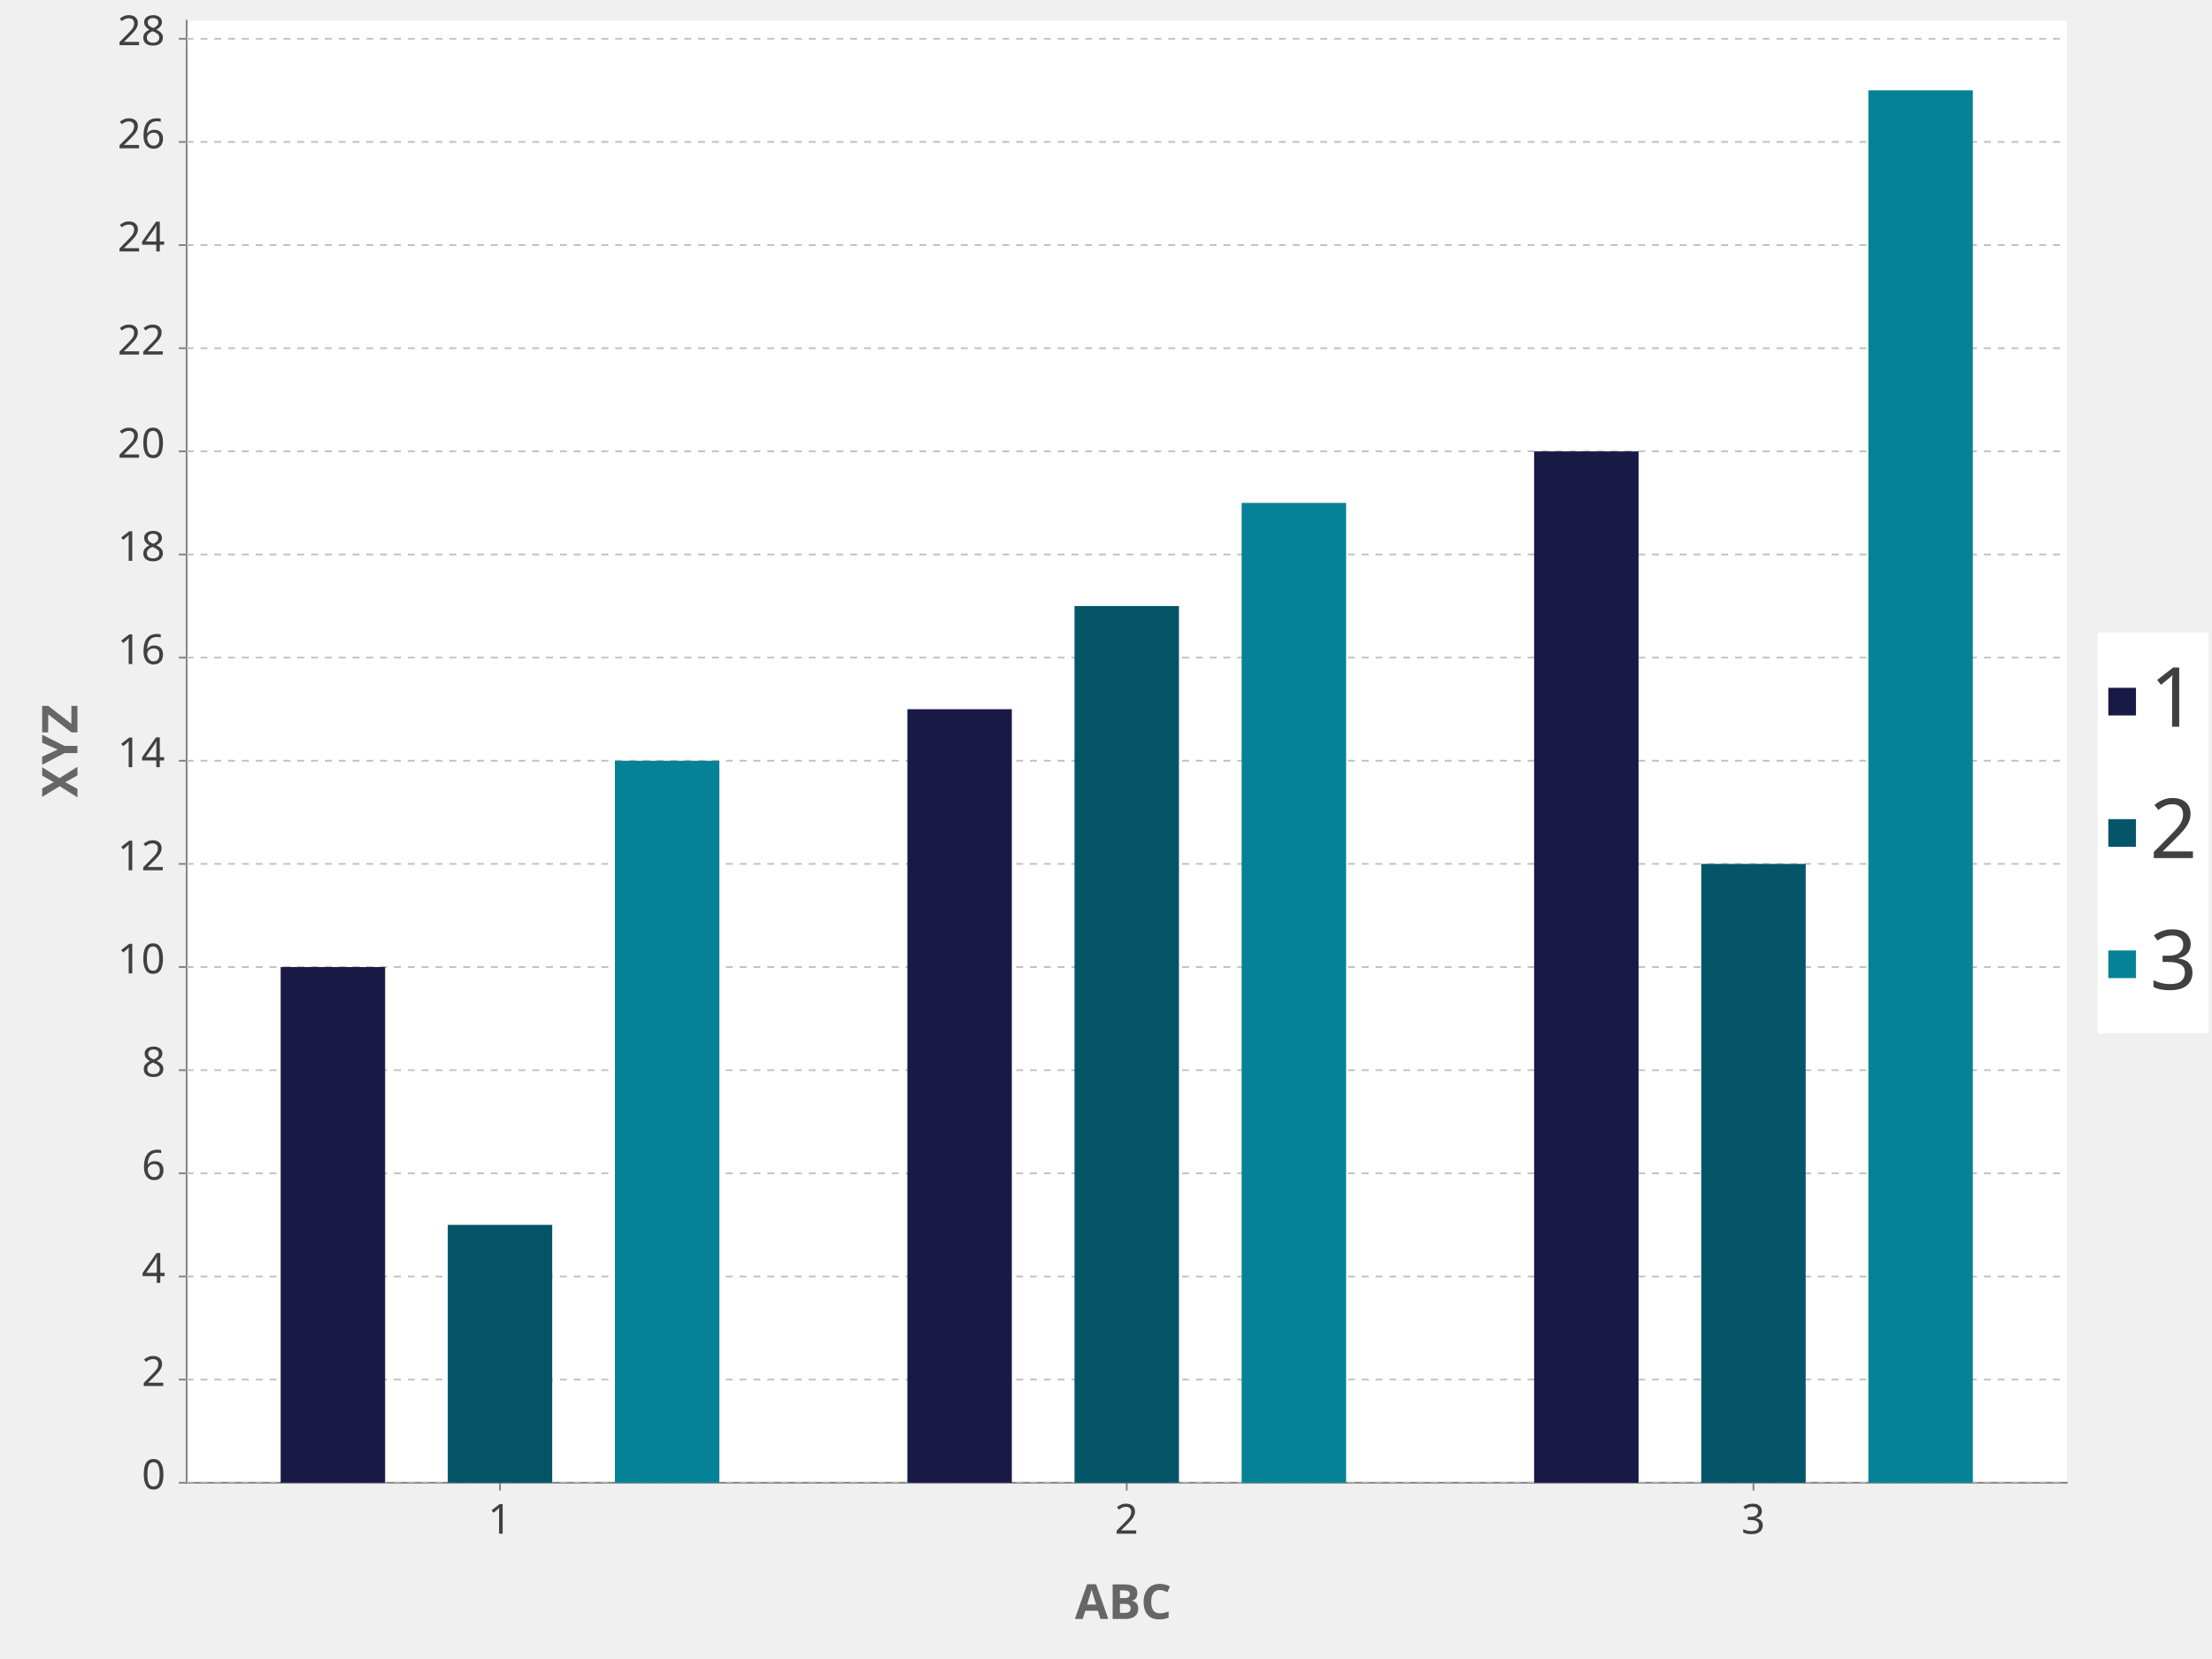
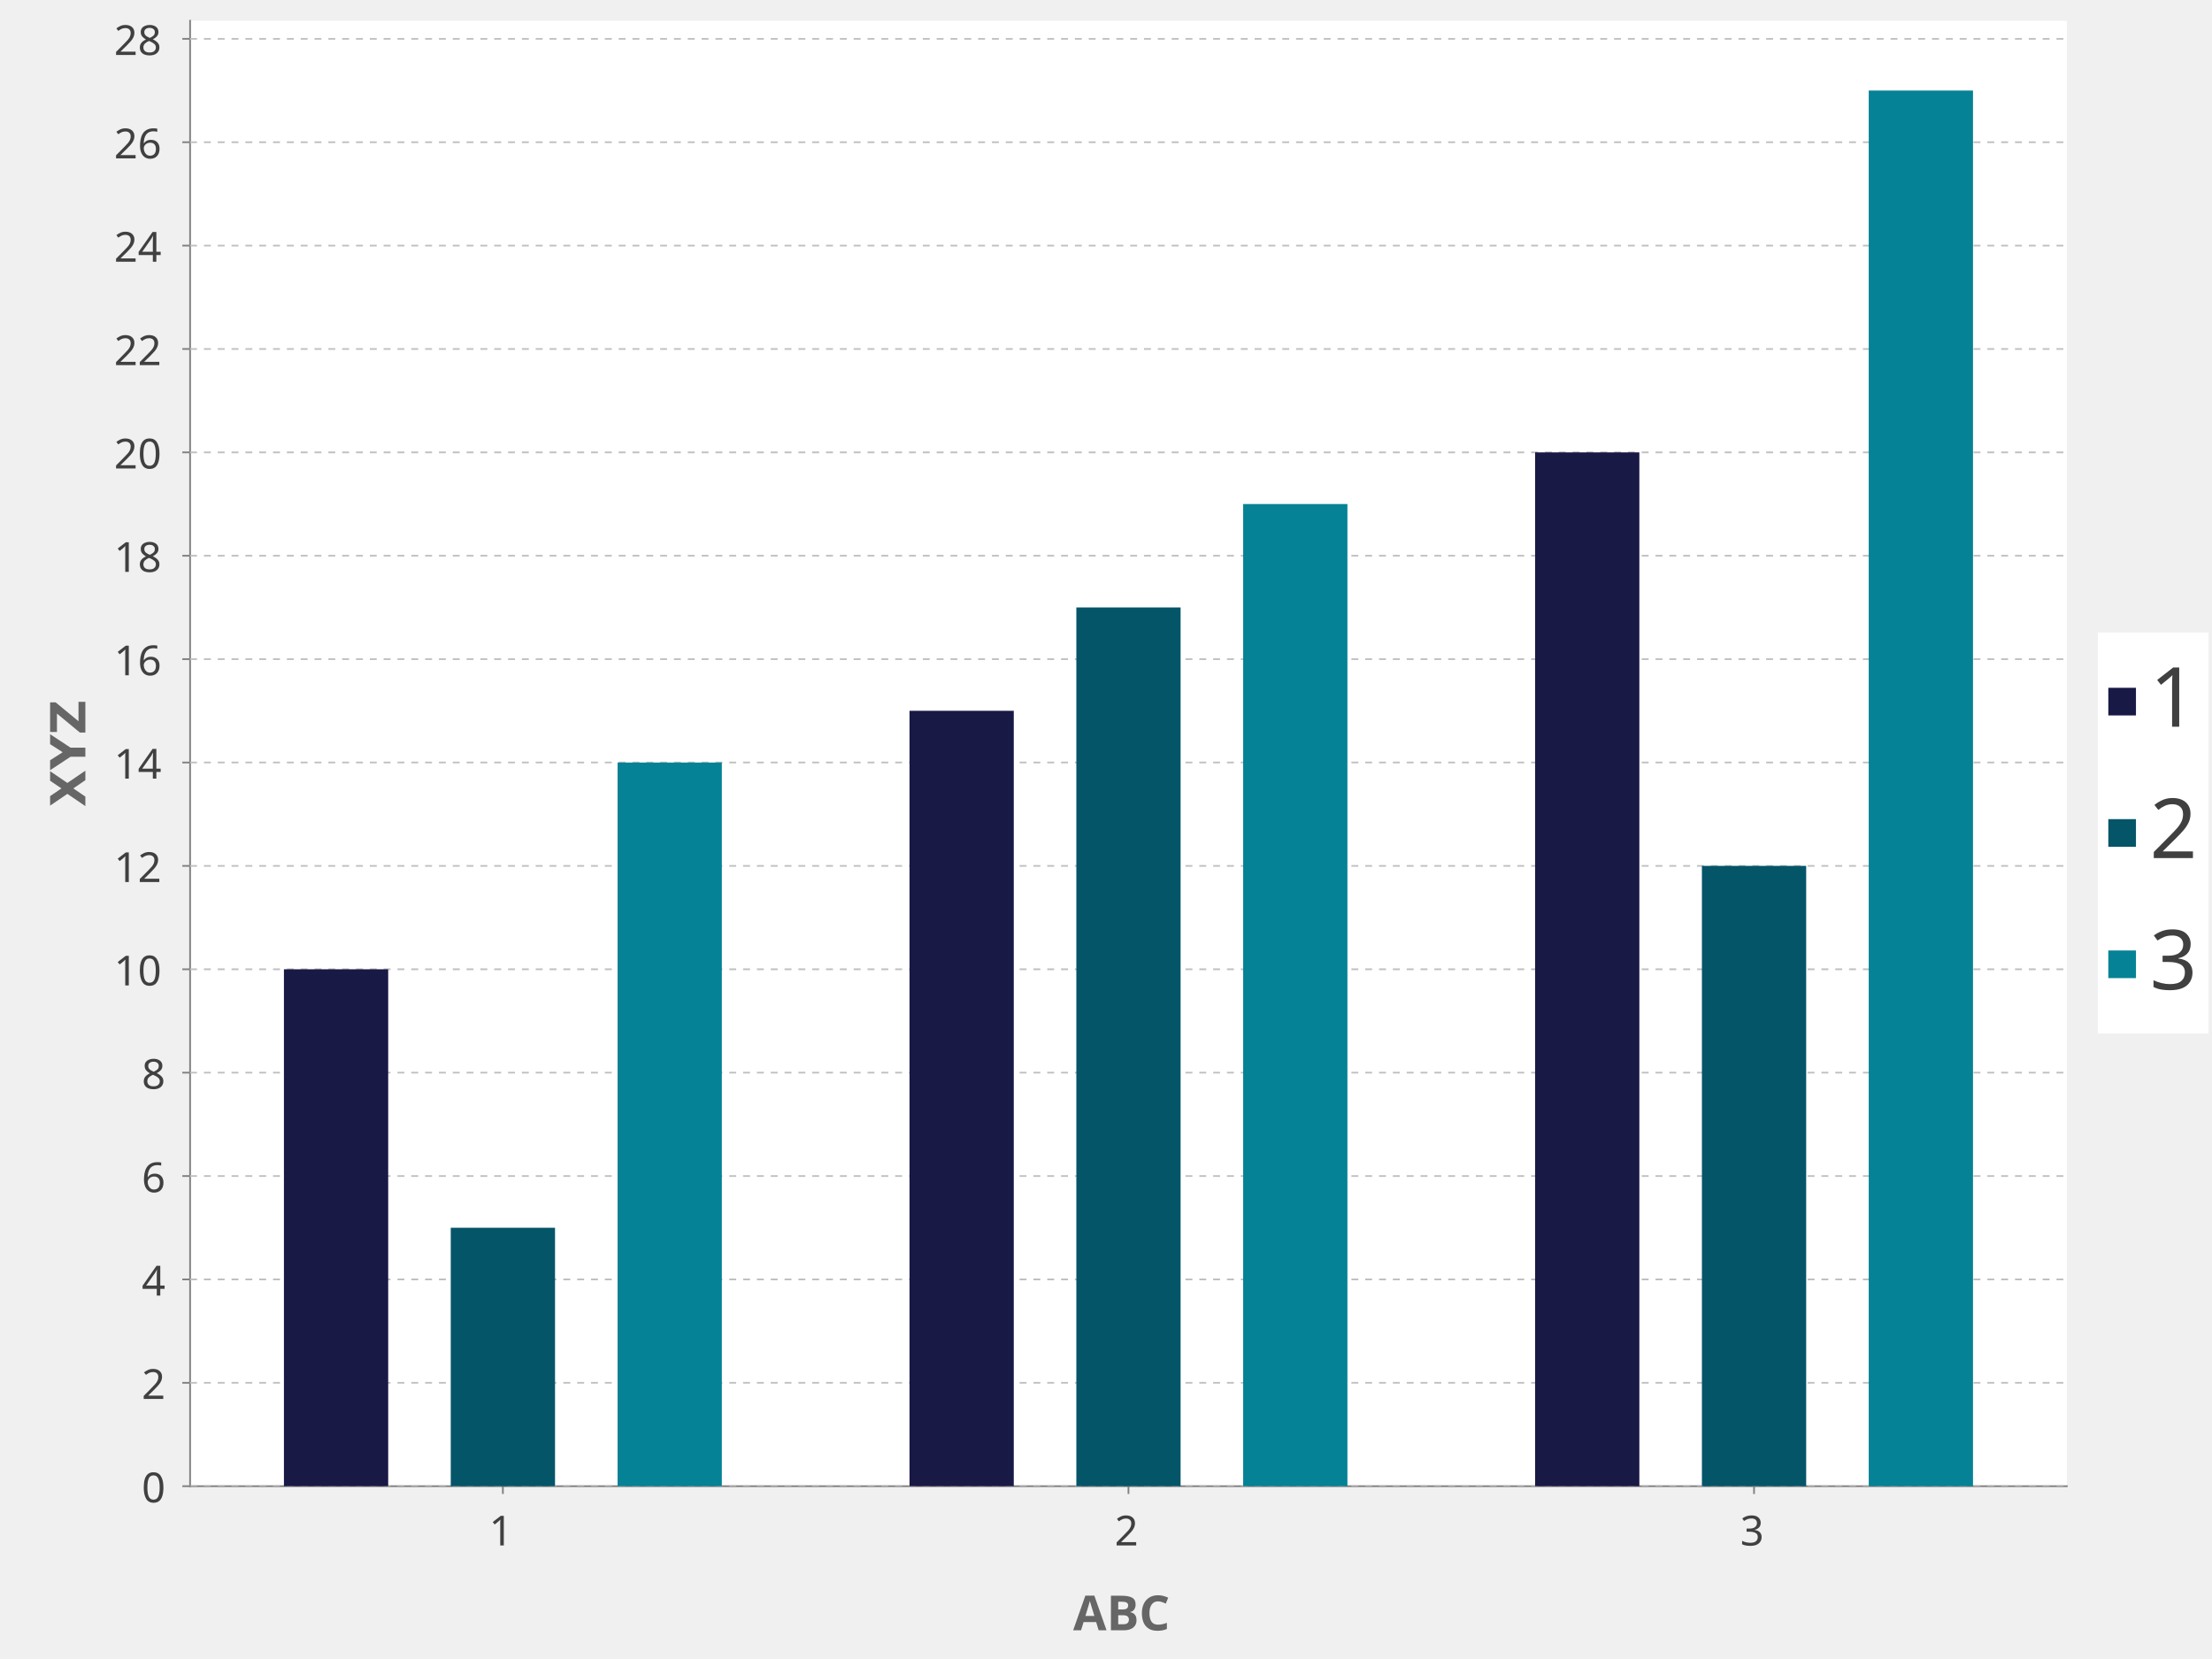
<svg xmlns="http://www.w3.org/2000/svg" fill-opacity="1" color-rendering="auto" color-interpolation="auto" text-rendering="auto" stroke="black" stroke-linecap="square" stroke-miterlimit="10" shape-rendering="auto" stroke-opacity="1" fill="black" stroke-dasharray="none" font-weight="normal" stroke-width="1" font-family="'Dialog'" font-style="normal" stroke-linejoin="miter" font-size="12px" stroke-dashoffset="0" image-rendering="auto">
  <defs id="genericDefs" />
  <g>
    <defs id="defs1">
      <clipPath clipPathUnits="userSpaceOnUse" id="clipPath1">
        <path d="M0 0 L640 0 L640 480 L0 480 L0 0 Z" />
      </clipPath>
      <clipPath clipPathUnits="userSpaceOnUse" id="clipPath2">
-         <path d="M237.5 197.5 L237.5 837.5 L-242.5 837.5 L-242.5 197.5 L237.5 197.5 Z" />
+         <path d="M237.5 198.5 L237.5 838.5 L-242.5 838.5 L-242.5 198.5 L237.5 198.5 Z" />
      </clipPath>
      <clipPath clipPathUnits="userSpaceOnUse" id="clipPath3">
-         <path d="M54 6 L54 429 L598 429 L598 6 Z" />
+         <path d="M55 6 L55 430 L598 430 L598 6 Z" />
      </clipPath>
    </defs>
    <g fill="rgb(0,0,0)" text-rendering="optimizeLegibility" fill-opacity="0" stroke-opacity="0" stroke="rgb(0,0,0)">
      <rect x="0" width="640" height="480" y="0" clip-path="url(#clipPath1)" stroke="none" />
    </g>
    <g fill="white" text-rendering="optimizeLegibility" font-size="24px" font-family="'Aurora Sans'" stroke="white">
      <rect x="607" width="32" height="116" y="183" clip-path="url(#clipPath1)" stroke="none" />
      <path fill="rgb(25,25,70)" d="M610 199 L618 199 L618 207 L610 207 L610 199 Z" clip-path="url(#clipPath1)" stroke="none" />
      <text fill="rgb(64,64,64)" x="622" xml:space="preserve" y="210.264" clip-path="url(#clipPath1)" stroke="none">1</text>
      <path fill="rgb(5,85,105)" d="M610 237 L618 237 L618 245 L610 245 L610 237 Z" clip-path="url(#clipPath1)" stroke="none" />
      <text fill="rgb(64,64,64)" x="622" xml:space="preserve" y="248.264" clip-path="url(#clipPath1)" stroke="none">2</text>
      <path fill="rgb(5,130,150)" d="M610 275 L618 275 L618 283 L610 283 L610 275 Z" clip-path="url(#clipPath1)" stroke="none" />
      <text fill="rgb(64,64,64)" x="622" xml:space="preserve" y="286.264" clip-path="url(#clipPath1)" stroke="none">3</text>
-       <rect x="54" width="544" height="423" y="6" clip-path="url(#clipPath1)" stroke="none" />
+       <rect x="55" width="543" height="424" y="6" clip-path="url(#clipPath1)" stroke="none" />
    </g>
    <g fill="gray" text-rendering="optimizeLegibility" stroke-width="0.5" stroke="gray">
-       <line y2="429" fill="none" x1="54" clip-path="url(#clipPath1)" x2="598" y1="429" />
-       <line y2="429" fill="none" x1="144.667" clip-path="url(#clipPath1)" x2="144.667" y1="429" />
-       <line y2="431" fill="none" x1="144.667" clip-path="url(#clipPath1)" x2="144.667" y1="429" />
-       <line y2="429" fill="none" x1="326" clip-path="url(#clipPath1)" x2="326" y1="429" />
-       <line y2="431" fill="none" x1="326" clip-path="url(#clipPath1)" x2="326" y1="429" />
-       <line y2="429" fill="none" x1="507.333" clip-path="url(#clipPath1)" x2="507.333" y1="429" />
-       <line y2="431" fill="none" x1="507.333" clip-path="url(#clipPath1)" x2="507.333" y1="429" />
-       <text fill="rgb(64,64,64)" x="141.167" xml:space="preserve" y="443.748" clip-path="url(#clipPath1)" stroke="none">1</text>
-       <text fill="rgb(64,64,64)" x="322.5" xml:space="preserve" y="443.748" clip-path="url(#clipPath1)" stroke="none">2</text>
-       <text fill="rgb(64,64,64)" x="503.833" xml:space="preserve" y="443.748" clip-path="url(#clipPath1)" stroke="none">3</text>
+       <line y2="430" fill="none" x1="55" clip-path="url(#clipPath1)" x2="598" y1="430" />
+       <line y2="430" fill="none" x1="145.5" clip-path="url(#clipPath1)" x2="145.5" y1="430" />
+       <line y2="432" fill="none" x1="145.5" clip-path="url(#clipPath1)" x2="145.5" y1="430" />
+       <line y2="430" fill="none" x1="326.5" clip-path="url(#clipPath1)" x2="326.5" y1="430" />
+       <line y2="432" fill="none" x1="326.5" clip-path="url(#clipPath1)" x2="326.5" y1="430" />
+       <line y2="430" fill="none" x1="507.5" clip-path="url(#clipPath1)" x2="507.5" y1="430" />
+       <line y2="432" fill="none" x1="507.5" clip-path="url(#clipPath1)" x2="507.5" y1="430" />
+       <text fill="rgb(64,64,64)" x="141.5" xml:space="preserve" y="447.139" clip-path="url(#clipPath1)" stroke="none">1</text>
+       <text fill="rgb(64,64,64)" x="322.5" xml:space="preserve" y="447.139" clip-path="url(#clipPath1)" stroke="none">2</text>
+       <text fill="rgb(64,64,64)" x="503.5" xml:space="preserve" y="447.139" clip-path="url(#clipPath1)" stroke="none">3</text>
    </g>
    <g fill="rgb(102,102,102)" text-rendering="optimizeLegibility" stroke-width="0.5" font-size="14px" font-weight="bold" stroke="rgb(102,102,102)">
-       <text x="311" xml:space="preserve" y="468.406" clip-path="url(#clipPath1)" stroke="none">ABC</text>
-       <line clip-path="url(#clipPath1)" fill="none" x1="54" x2="54" y1="6" y2="429" stroke="gray" />
+       <text x="310.5" xml:space="preserve" y="471.698" clip-path="url(#clipPath1)" stroke="none">ABC</text>
+       <line clip-path="url(#clipPath1)" fill="none" x1="55" x2="55" y1="6" y2="430" stroke="gray" />
    </g>
    <g fill="rgb(64,64,64)" text-rendering="optimizeLegibility" stroke-width="0.5" stroke="rgb(64,64,64)">
-       <text x="41" xml:space="preserve" y="430.848" clip-path="url(#clipPath1)" stroke="none">0</text>
-       <line clip-path="url(#clipPath1)" fill="none" x1="52" x2="54" y1="429" y2="429" stroke="gray" />
-       <text x="41" xml:space="preserve" y="401.007" clip-path="url(#clipPath1)" stroke="none">2</text>
-       <line clip-path="url(#clipPath1)" fill="none" x1="52" x2="54" y1="399.159" y2="399.159" stroke="gray" />
-       <text x="41" xml:space="preserve" y="371.165" clip-path="url(#clipPath1)" stroke="none">4</text>
-       <line clip-path="url(#clipPath1)" fill="none" x1="52" x2="54" y1="369.317" y2="369.317" stroke="gray" />
-       <text x="41" xml:space="preserve" y="341.324" clip-path="url(#clipPath1)" stroke="none">6</text>
-       <line clip-path="url(#clipPath1)" fill="none" x1="52" x2="54" y1="339.476" y2="339.476" stroke="gray" />
-       <text x="41" xml:space="preserve" y="311.483" clip-path="url(#clipPath1)" stroke="none">8</text>
-       <line clip-path="url(#clipPath1)" fill="none" x1="52" x2="54" y1="309.635" y2="309.635" stroke="gray" />
-       <text x="34" xml:space="preserve" y="281.642" clip-path="url(#clipPath1)" stroke="none">10</text>
-       <line clip-path="url(#clipPath1)" fill="none" x1="52" x2="54" y1="279.794" y2="279.794" stroke="gray" />
-       <text x="34" xml:space="preserve" y="251.8" clip-path="url(#clipPath1)" stroke="none">12</text>
-       <line clip-path="url(#clipPath1)" fill="none" x1="52" x2="54" y1="249.952" y2="249.952" stroke="gray" />
-       <text x="34" xml:space="preserve" y="221.959" clip-path="url(#clipPath1)" stroke="none">14</text>
-       <line clip-path="url(#clipPath1)" fill="none" x1="52" x2="54" y1="220.111" y2="220.111" stroke="gray" />
-       <text x="34" xml:space="preserve" y="192.118" clip-path="url(#clipPath1)" stroke="none">16</text>
-       <line clip-path="url(#clipPath1)" fill="none" x1="52" x2="54" y1="190.27" y2="190.27" stroke="gray" />
-       <text x="34" xml:space="preserve" y="162.276" clip-path="url(#clipPath1)" stroke="none">18</text>
-       <line clip-path="url(#clipPath1)" fill="none" x1="52" x2="54" y1="160.429" y2="160.429" stroke="gray" />
-       <text x="34" xml:space="preserve" y="132.435" clip-path="url(#clipPath1)" stroke="none">20</text>
-       <line clip-path="url(#clipPath1)" fill="none" x1="52" x2="54" y1="130.587" y2="130.587" stroke="gray" />
-       <text x="34" xml:space="preserve" y="102.594" clip-path="url(#clipPath1)" stroke="none">22</text>
-       <line clip-path="url(#clipPath1)" fill="none" x1="52" x2="54" y1="100.746" y2="100.746" stroke="gray" />
-       <text x="34" xml:space="preserve" y="72.753" clip-path="url(#clipPath1)" stroke="none">24</text>
-       <line clip-path="url(#clipPath1)" fill="none" x1="52" x2="54" y1="70.905" y2="70.905" stroke="gray" />
-       <text x="34" xml:space="preserve" y="42.911" clip-path="url(#clipPath1)" stroke="none">26</text>
-       <line clip-path="url(#clipPath1)" fill="none" x1="52" x2="54" y1="41.063" y2="41.063" stroke="gray" />
-       <text x="34" xml:space="preserve" y="13.07" clip-path="url(#clipPath1)" stroke="none">28</text>
-       <line clip-path="url(#clipPath1)" fill="none" x1="52" x2="54" y1="11.222" y2="11.222" stroke="gray" />
+       <text x="41" xml:space="preserve" y="434.67" clip-path="url(#clipPath1)" stroke="none">0</text>
+       <line clip-path="url(#clipPath1)" fill="none" x1="53" x2="55" y1="430" y2="430" stroke="gray" />
+       <text x="41" xml:space="preserve" y="404.758" clip-path="url(#clipPath1)" stroke="none">2</text>
+       <line clip-path="url(#clipPath1)" fill="none" x1="53" x2="55" y1="400.088" y2="400.088" stroke="gray" />
+       <text x="41" xml:space="preserve" y="374.846" clip-path="url(#clipPath1)" stroke="none">4</text>
+       <line clip-path="url(#clipPath1)" fill="none" x1="53" x2="55" y1="370.176" y2="370.176" stroke="gray" />
+       <text x="41" xml:space="preserve" y="344.935" clip-path="url(#clipPath1)" stroke="none">6</text>
+       <line clip-path="url(#clipPath1)" fill="none" x1="53" x2="55" y1="340.265" y2="340.265" stroke="gray" />
+       <text x="41" xml:space="preserve" y="315.023" clip-path="url(#clipPath1)" stroke="none">8</text>
+       <line clip-path="url(#clipPath1)" fill="none" x1="53" x2="55" y1="310.353" y2="310.353" stroke="gray" />
+       <text x="33" xml:space="preserve" y="285.111" clip-path="url(#clipPath1)" stroke="none">10</text>
+       <line clip-path="url(#clipPath1)" fill="none" x1="53" x2="55" y1="280.441" y2="280.441" stroke="gray" />
+       <text x="33" xml:space="preserve" y="255.199" clip-path="url(#clipPath1)" stroke="none">12</text>
+       <line clip-path="url(#clipPath1)" fill="none" x1="53" x2="55" y1="250.529" y2="250.529" stroke="gray" />
+       <text x="33" xml:space="preserve" y="225.287" clip-path="url(#clipPath1)" stroke="none">14</text>
+       <line clip-path="url(#clipPath1)" fill="none" x1="53" x2="55" y1="220.617" y2="220.617" stroke="gray" />
+       <text x="33" xml:space="preserve" y="195.375" clip-path="url(#clipPath1)" stroke="none">16</text>
+       <line clip-path="url(#clipPath1)" fill="none" x1="53" x2="55" y1="190.706" y2="190.706" stroke="gray" />
+       <text x="33" xml:space="preserve" y="165.464" clip-path="url(#clipPath1)" stroke="none">18</text>
+       <line clip-path="url(#clipPath1)" fill="none" x1="53" x2="55" y1="160.794" y2="160.794" stroke="gray" />
+       <text x="33" xml:space="preserve" y="135.552" clip-path="url(#clipPath1)" stroke="none">20</text>
+       <line clip-path="url(#clipPath1)" fill="none" x1="53" x2="55" y1="130.882" y2="130.882" stroke="gray" />
+       <text x="33" xml:space="preserve" y="105.64" clip-path="url(#clipPath1)" stroke="none">22</text>
+       <line clip-path="url(#clipPath1)" fill="none" x1="53" x2="55" y1="100.97" y2="100.97" stroke="gray" />
+       <text x="33" xml:space="preserve" y="75.728" clip-path="url(#clipPath1)" stroke="none">24</text>
+       <line clip-path="url(#clipPath1)" fill="none" x1="53" x2="55" y1="71.058" y2="71.058" stroke="gray" />
+       <text x="33" xml:space="preserve" y="45.816" clip-path="url(#clipPath1)" stroke="none">26</text>
+       <line clip-path="url(#clipPath1)" fill="none" x1="53" x2="55" y1="41.146" y2="41.146" stroke="gray" />
+       <text x="33" xml:space="preserve" y="15.905" clip-path="url(#clipPath1)" stroke="none">28</text>
+       <line clip-path="url(#clipPath1)" fill="none" x1="53" x2="55" y1="11.235" y2="11.235" stroke="gray" />
    </g>
-     <g font-size="14px" transform="matrix(0,-1,1,0,-197.5,237.5)" fill="rgb(102,102,102)" text-rendering="optimizeLegibility" stroke="rgb(102,102,102)" font-weight="bold" stroke-width="0.5">
-       <path d="M12.359 214.703 L15.516 209.703 L13.078 209.703 L11.203 213.062 L9.406 209.703 L6.922 209.703 L10.031 214.765 L6.812 219.906 L9.25 219.906 L11.188 216.359 L13.156 219.906 L15.641 219.906 L12.359 214.703 ZM21.697 216.125 L24.932 209.703 L22.588 209.703 L20.635 214.203 L18.557 209.703 L16.213 209.703 L19.604 216.125 L19.604 219.906 L21.697 219.906 L21.697 216.125 ZM33.27 209.703 L25.598 209.703 L25.598 211.453 L30.817 211.453 L25.598 218.156 L25.598 219.906 L33.27 219.906 L33.27 218.156 L28.067 218.156 L33.27 211.453 L33.27 209.703 Z" stroke="none" clip-path="url(#clipPath2)" />
+     <g font-size="14px" transform="matrix(0,-1,1,0,-198.5,237.5)" fill="rgb(102,102,102)" text-rendering="optimizeLegibility" stroke="rgb(102,102,102)" font-weight="bold" stroke-width="0.5">
+       <path d="M10.969 217.995 L14.516 223.198 L11.766 223.198 L9.391 219.714 L7.016 223.198 L4.266 223.198 L7.812 217.995 L4.406 212.995 L7.156 212.995 L9.391 216.276 L11.609 212.995 L14.375 212.995 L10.969 217.995 ZM14.653 212.995 L17.528 212.995 L19.856 216.636 L22.185 212.995 L25.075 212.995 L21.185 218.901 L21.185 223.198 L18.544 223.198 L18.544 218.901 L14.653 212.995 ZM25.713 212.995 L34.291 212.995 L34.291 214.589 L28.822 221.214 L34.447 221.214 L34.447 223.198 L25.557 223.198 L25.557 221.605 L31.041 214.98 L25.713 214.98 L25.713 212.995 Z" stroke="none" clip-path="url(#clipPath2)" />
    </g>
    <g stroke-linecap="butt" font-size="14px" fill="silver" text-rendering="optimizeLegibility" stroke-linejoin="bevel" stroke-dasharray="2,2" stroke="silver" font-weight="bold" stroke-width="0.5" stroke-miterlimit="0">
-       <line y2="429" fill="none" x1="54" clip-path="url(#clipPath3)" x2="598" y1="429" />
-       <line y2="399.159" fill="none" x1="54" clip-path="url(#clipPath3)" x2="598" y1="399.159" />
-       <line y2="369.317" fill="none" x1="54" clip-path="url(#clipPath3)" x2="598" y1="369.317" />
-       <line y2="339.476" fill="none" x1="54" clip-path="url(#clipPath3)" x2="598" y1="339.476" />
-       <line y2="309.635" fill="none" x1="54" clip-path="url(#clipPath3)" x2="598" y1="309.635" />
-       <line y2="279.794" fill="none" x1="54" clip-path="url(#clipPath3)" x2="598" y1="279.794" />
-       <line y2="249.952" fill="none" x1="54" clip-path="url(#clipPath3)" x2="598" y1="249.952" />
-       <line y2="220.111" fill="none" x1="54" clip-path="url(#clipPath3)" x2="598" y1="220.111" />
-       <line y2="190.27" fill="none" x1="54" clip-path="url(#clipPath3)" x2="598" y1="190.27" />
-       <line y2="160.429" fill="none" x1="54" clip-path="url(#clipPath3)" x2="598" y1="160.429" />
-       <line y2="130.587" fill="none" x1="54" clip-path="url(#clipPath3)" x2="598" y1="130.587" />
-       <line y2="100.746" fill="none" x1="54" clip-path="url(#clipPath3)" x2="598" y1="100.746" />
-       <line y2="70.905" fill="none" x1="54" clip-path="url(#clipPath3)" x2="598" y1="70.905" />
-       <line y2="41.063" fill="none" x1="54" clip-path="url(#clipPath3)" x2="598" y1="41.063" />
-       <line y2="11.222" fill="none" x1="54" clip-path="url(#clipPath3)" x2="598" y1="11.222" />
-       <rect x="81.2" y="279.794" clip-path="url(#clipPath3)" fill="rgb(25,25,70)" width="30.222" height="149.206" stroke="none" />
-       <rect x="129.556" y="354.397" clip-path="url(#clipPath3)" fill="rgb(5,85,105)" width="30.222" height="74.603" stroke="none" />
-       <rect x="177.911" y="220.111" clip-path="url(#clipPath3)" fill="rgb(5,130,150)" width="30.222" height="208.889" stroke="none" />
-       <rect x="262.533" y="205.19" clip-path="url(#clipPath3)" fill="rgb(25,25,70)" width="30.222" height="223.81" stroke="none" />
-       <rect x="310.889" y="175.349" clip-path="url(#clipPath3)" fill="rgb(5,85,105)" width="30.222" height="253.651" stroke="none" />
-       <rect x="359.244" y="145.508" clip-path="url(#clipPath3)" fill="rgb(5,130,150)" width="30.222" height="283.492" stroke="none" />
-       <rect x="443.867" y="130.587" clip-path="url(#clipPath3)" fill="rgb(25,25,70)" width="30.222" height="298.413" stroke="none" />
-       <rect x="492.222" y="249.952" clip-path="url(#clipPath3)" fill="rgb(5,85,105)" width="30.222" height="179.048" stroke="none" />
-       <rect x="540.578" y="26.143" clip-path="url(#clipPath3)" fill="rgb(5,130,150)" width="30.222" height="402.857" stroke="none" />
+       <line y2="430" fill="none" x1="55" clip-path="url(#clipPath3)" x2="598" y1="430" />
+       <line y2="400.088" fill="none" x1="55" clip-path="url(#clipPath3)" x2="598" y1="400.088" />
+       <line y2="370.176" fill="none" x1="55" clip-path="url(#clipPath3)" x2="598" y1="370.176" />
+       <line y2="340.265" fill="none" x1="55" clip-path="url(#clipPath3)" x2="598" y1="340.265" />
+       <line y2="310.353" fill="none" x1="55" clip-path="url(#clipPath3)" x2="598" y1="310.353" />
+       <line y2="280.441" fill="none" x1="55" clip-path="url(#clipPath3)" x2="598" y1="280.441" />
+       <line y2="250.529" fill="none" x1="55" clip-path="url(#clipPath3)" x2="598" y1="250.529" />
+       <line y2="220.617" fill="none" x1="55" clip-path="url(#clipPath3)" x2="598" y1="220.617" />
+       <line y2="190.706" fill="none" x1="55" clip-path="url(#clipPath3)" x2="598" y1="190.706" />
+       <line y2="160.794" fill="none" x1="55" clip-path="url(#clipPath3)" x2="598" y1="160.794" />
+       <line y2="130.882" fill="none" x1="55" clip-path="url(#clipPath3)" x2="598" y1="130.882" />
+       <line y2="100.97" fill="none" x1="55" clip-path="url(#clipPath3)" x2="598" y1="100.97" />
+       <line y2="71.058" fill="none" x1="55" clip-path="url(#clipPath3)" x2="598" y1="71.058" />
+       <line y2="41.146" fill="none" x1="55" clip-path="url(#clipPath3)" x2="598" y1="41.146" />
+       <line y2="11.235" fill="none" x1="55" clip-path="url(#clipPath3)" x2="598" y1="11.235" />
+       <rect x="82.15" y="280.441" clip-path="url(#clipPath3)" fill="rgb(25,25,70)" width="30.167" height="149.559" stroke="none" />
+       <rect x="130.417" y="355.221" clip-path="url(#clipPath3)" fill="rgb(5,85,105)" width="30.167" height="74.779" stroke="none" />
+       <rect x="178.683" y="220.617" clip-path="url(#clipPath3)" fill="rgb(5,130,150)" width="30.167" height="209.383" stroke="none" />
+       <rect x="263.15" y="205.661" clip-path="url(#clipPath3)" fill="rgb(25,25,70)" width="30.167" height="224.339" stroke="none" />
+       <rect x="311.417" y="175.75" clip-path="url(#clipPath3)" fill="rgb(5,85,105)" width="30.167" height="254.25" stroke="none" />
+       <rect x="359.683" y="145.838" clip-path="url(#clipPath3)" fill="rgb(5,130,150)" width="30.167" height="284.162" stroke="none" />
+       <rect x="444.15" y="130.882" clip-path="url(#clipPath3)" fill="rgb(25,25,70)" width="30.167" height="299.118" stroke="none" />
+       <rect x="492.417" y="250.529" clip-path="url(#clipPath3)" fill="rgb(5,85,105)" width="30.167" height="179.471" stroke="none" />
+       <rect x="540.683" y="26.191" clip-path="url(#clipPath3)" fill="rgb(5,130,150)" width="30.167" height="403.81" stroke="none" />
    </g>
  </g>
</svg>
